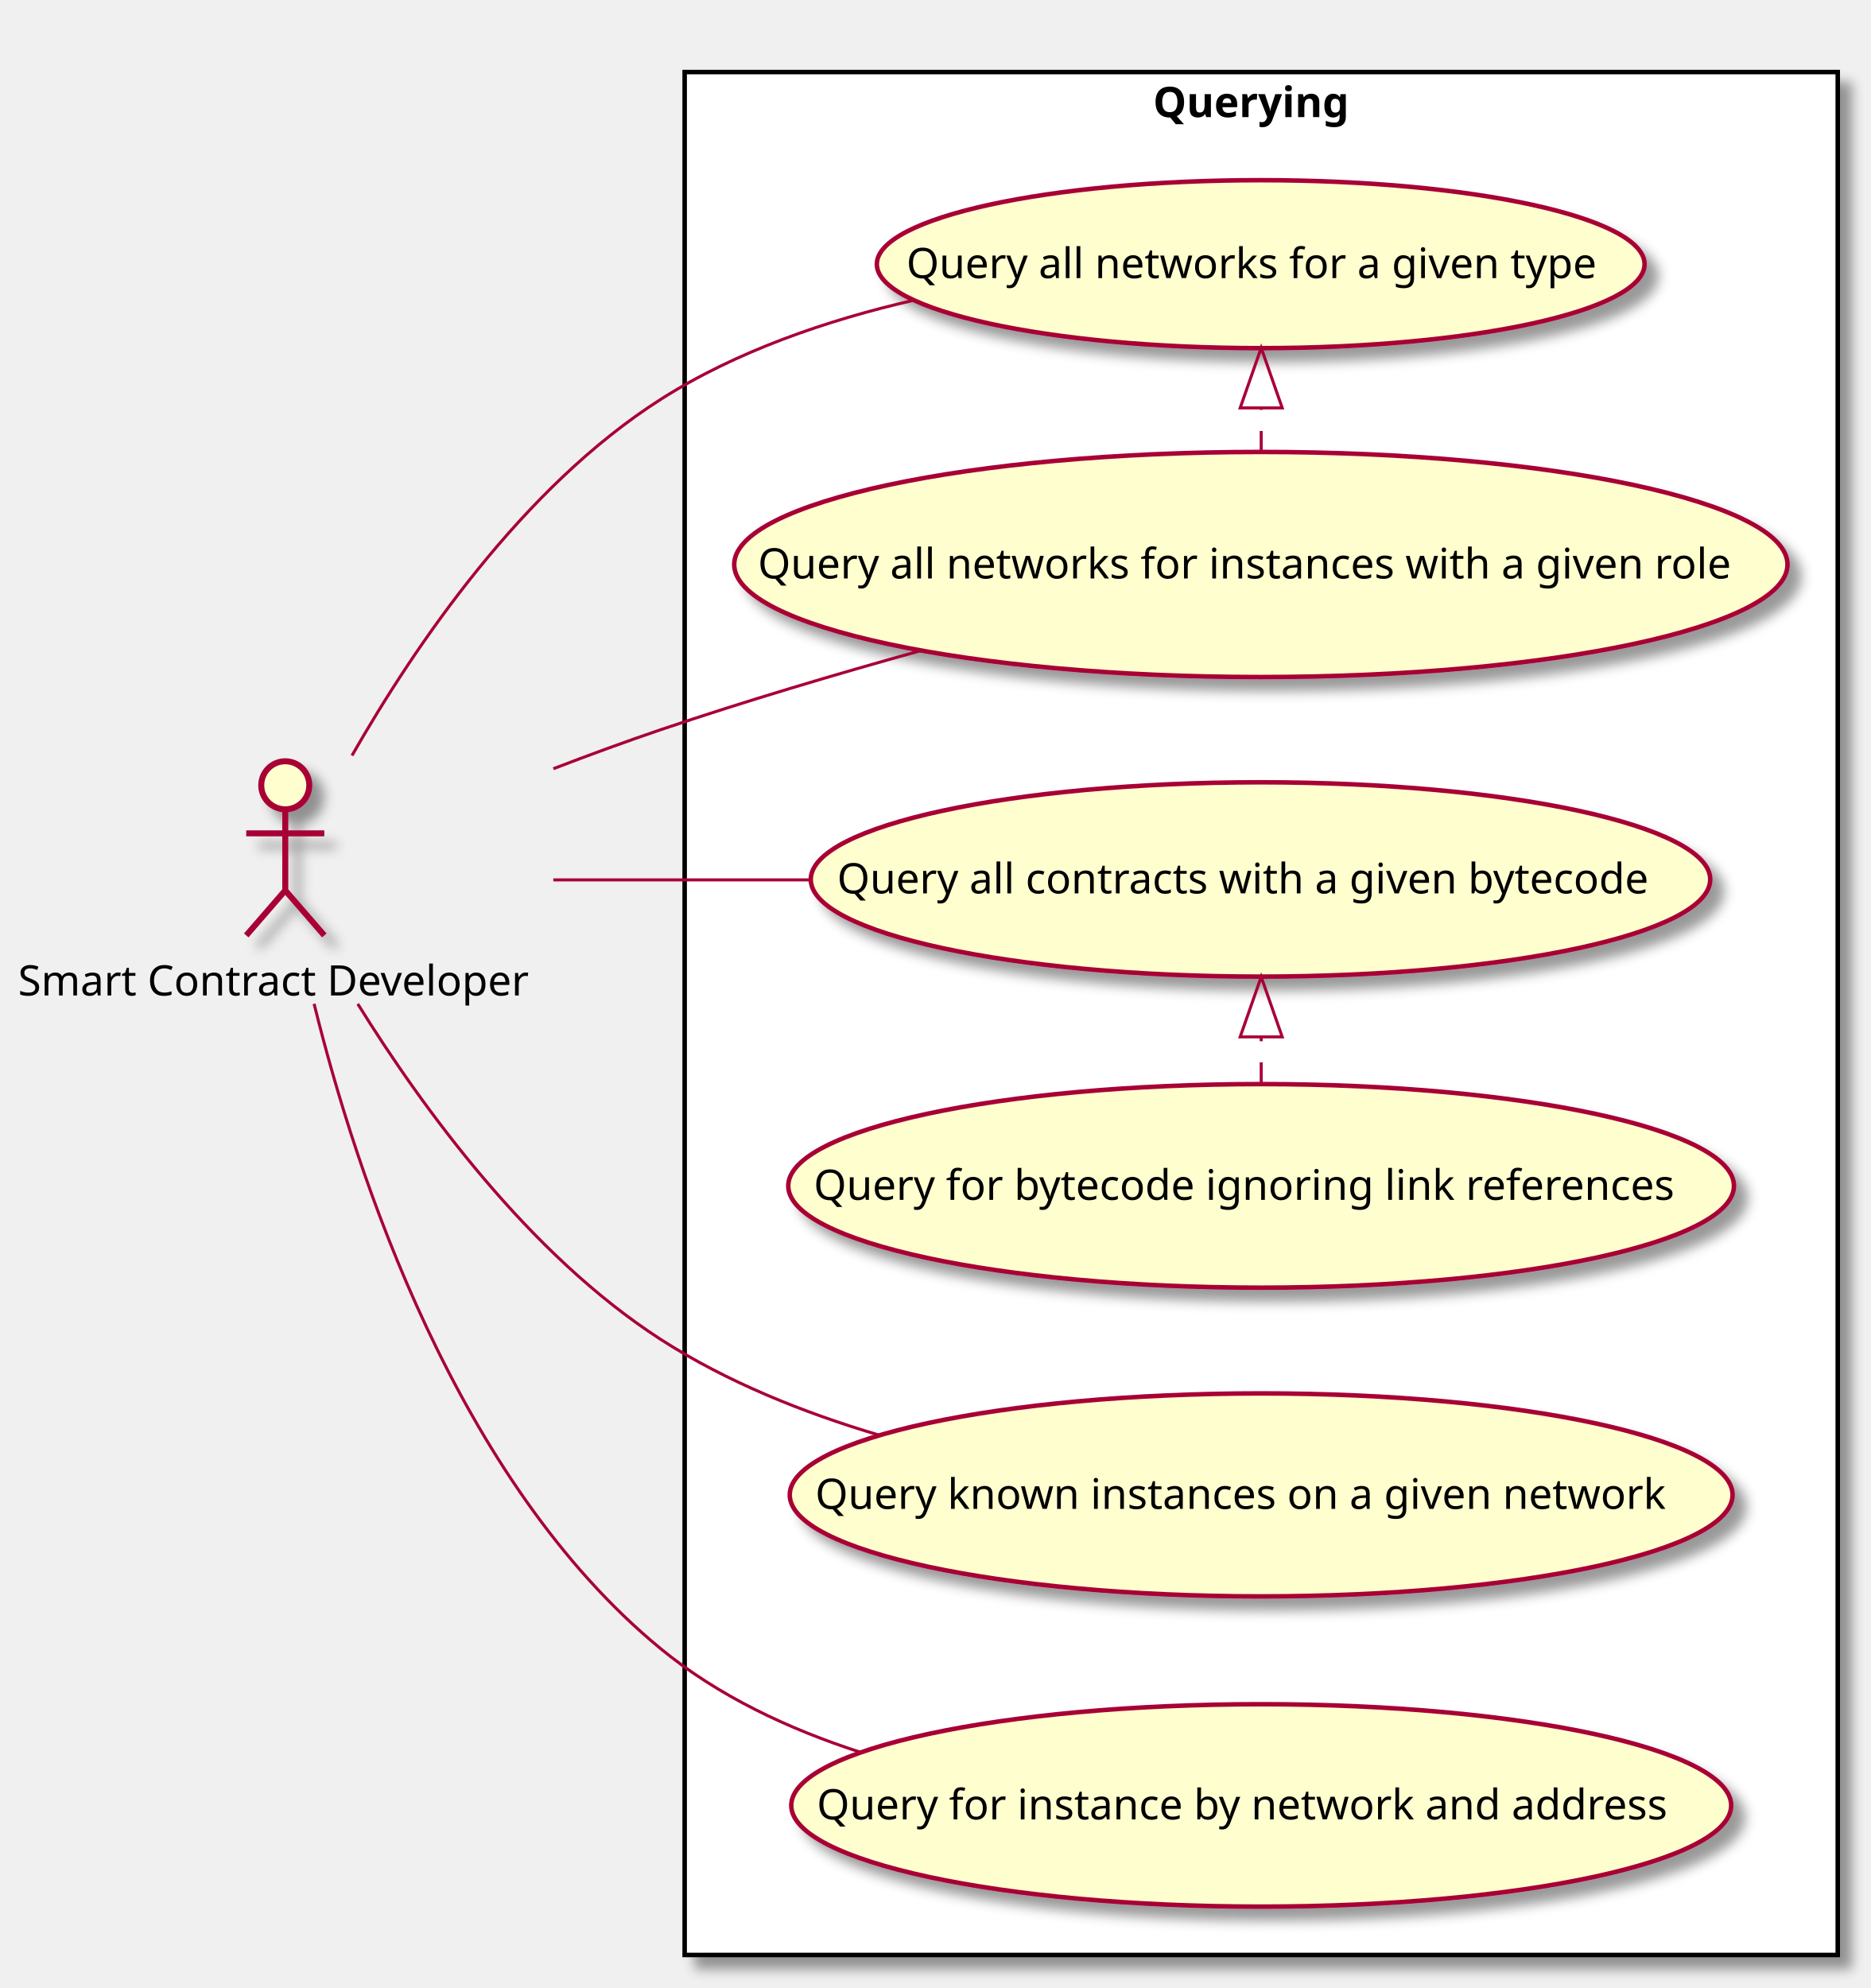
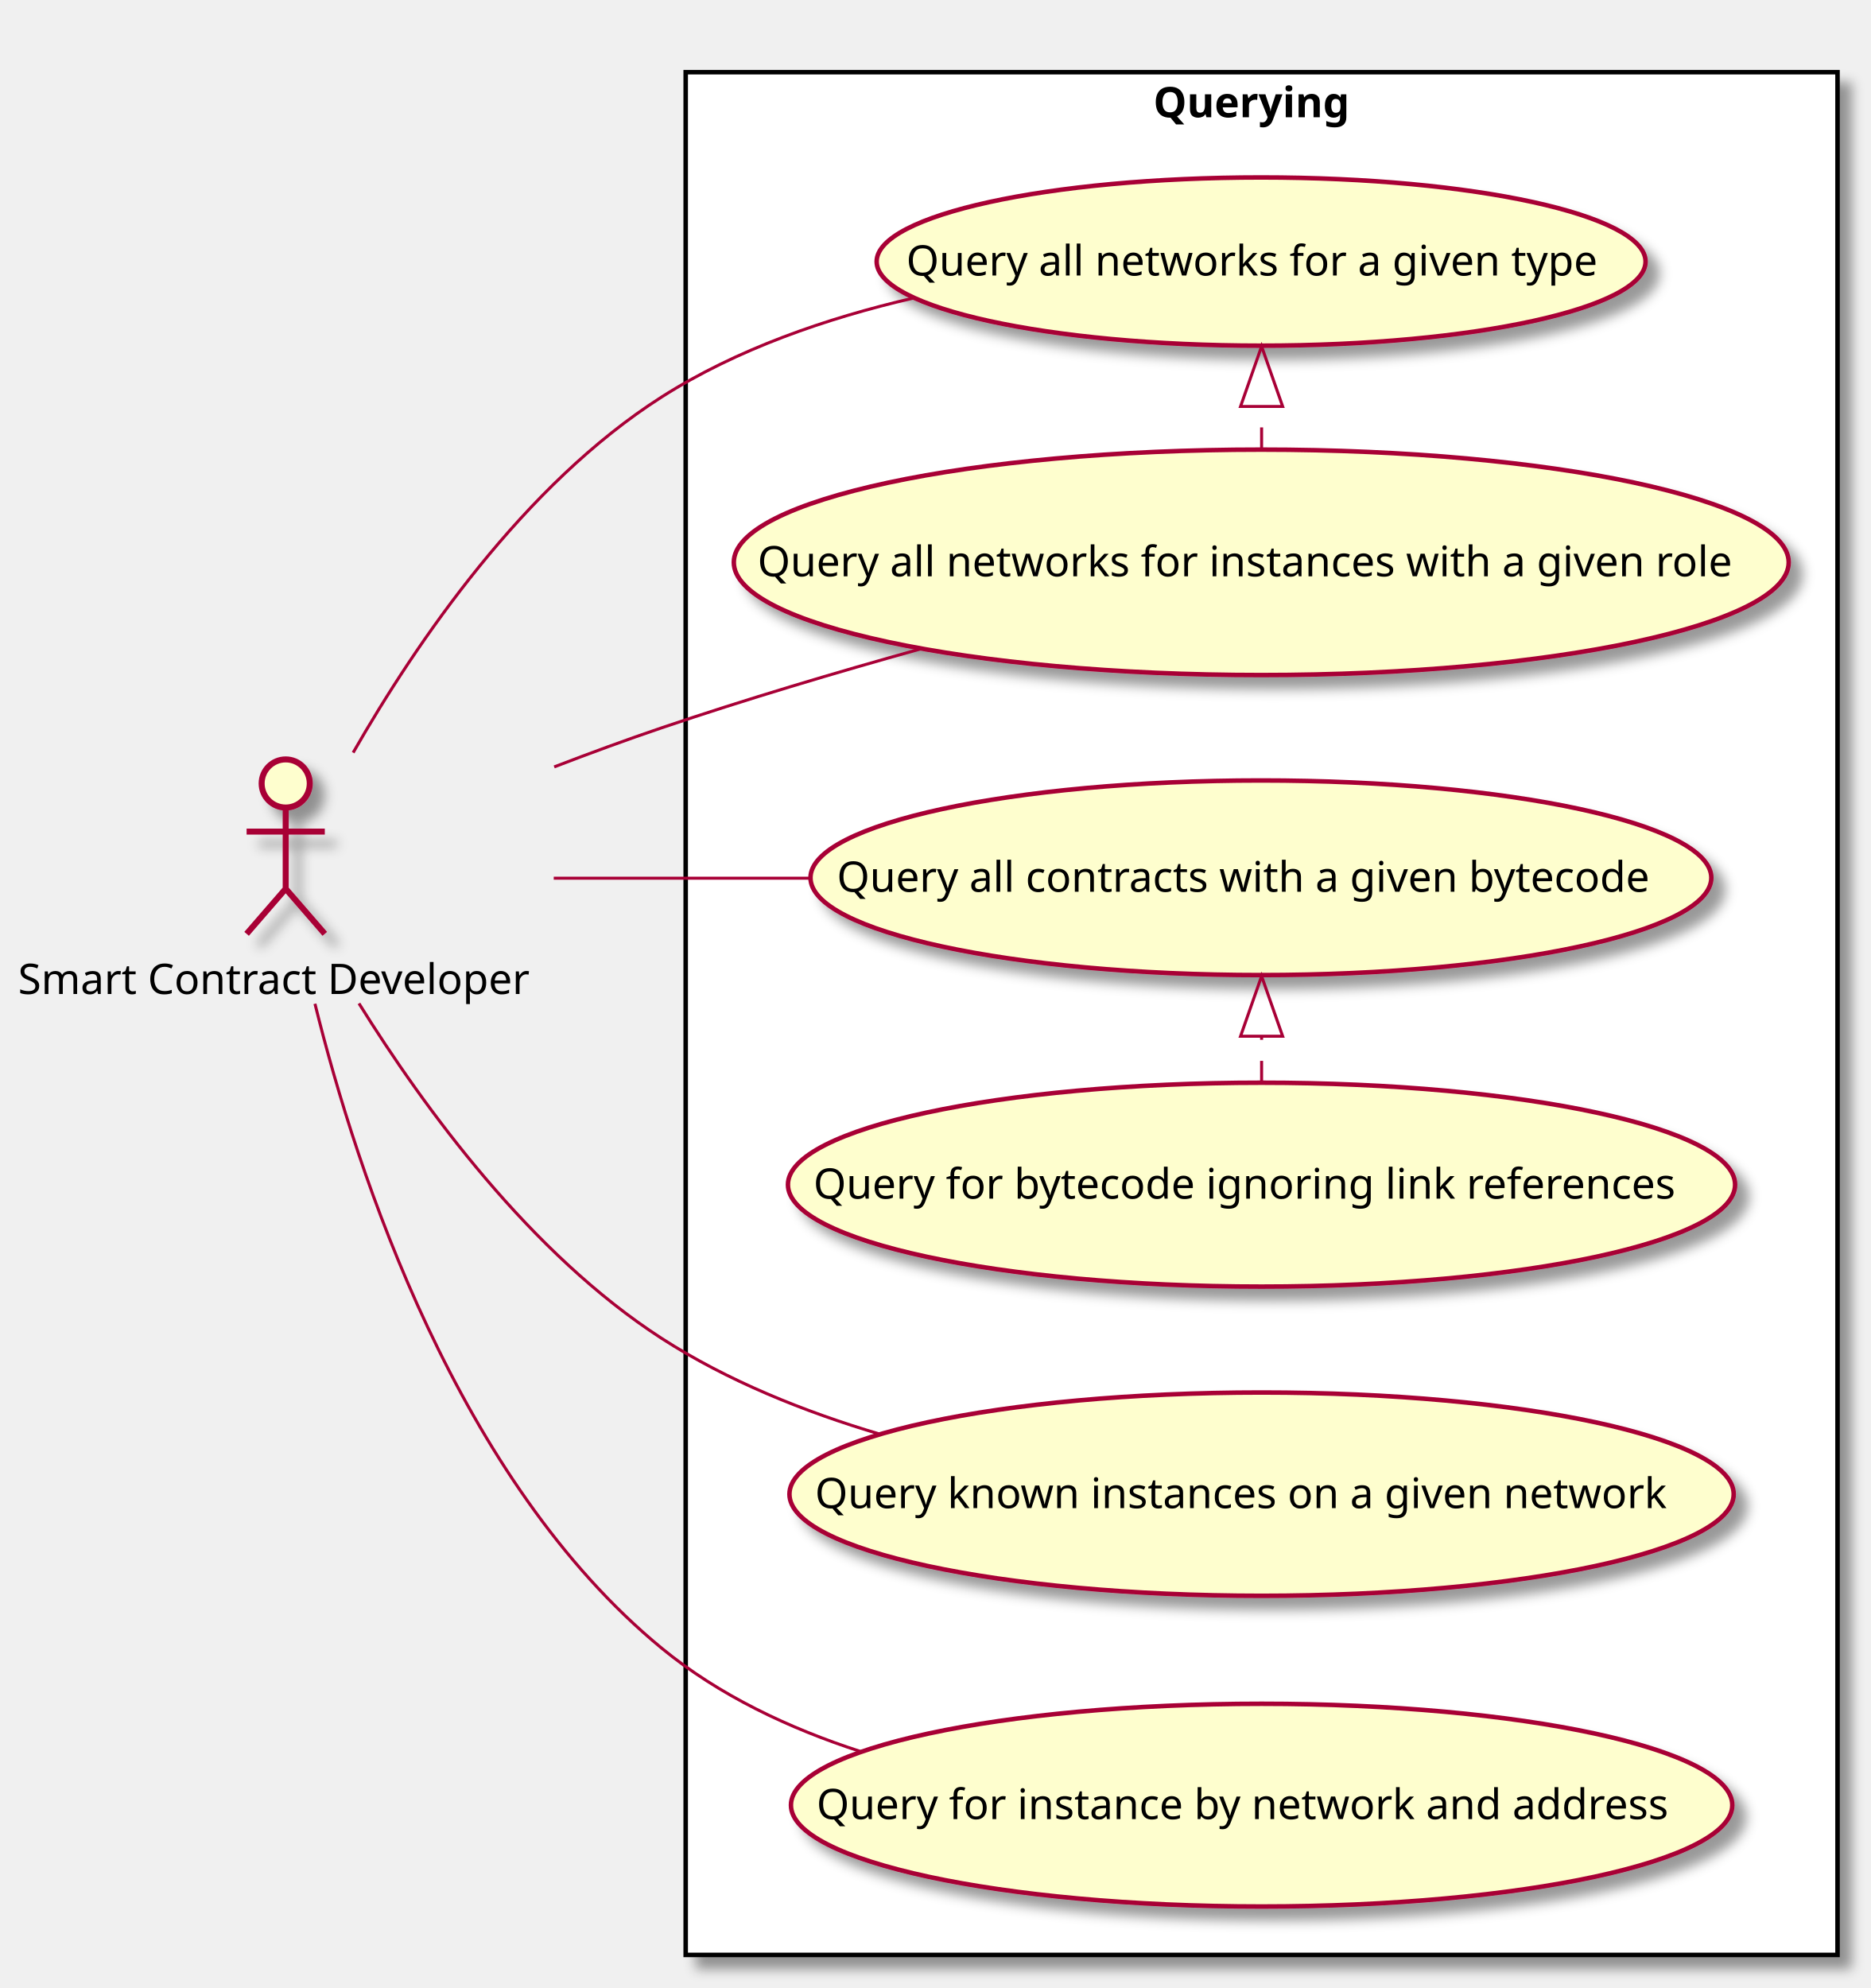
- <svg xmlns="http://www.w3.org/2000/svg" contentScriptType="application/ecmascript" contentStyleType="text/css" height="662px" preserveAspectRatio="none" style="width:623px;height:662px;" version="1.1" viewBox="0 0 623 662" width="623px" zoomAndPan="magnify">
+ <svg xmlns="http://www.w3.org/2000/svg" contentScriptType="application/ecmascript" contentStyleType="text/css" height="661px" preserveAspectRatio="none" style="width:622px;height:661px;" version="1.1" viewBox="0 0 622 661" width="622px" zoomAndPan="magnify">
  <defs>
    <filter height="300%" id="f94ovrim5hkm6" width="300%" x="-1" y="-1">
      <feGaussianBlur result="blurOut" stdDeviation="2.0" />
      <feColorMatrix in="blurOut" result="blurOut2" type="matrix" values="0 0 0 0 0 0 0 0 0 0 0 0 0 0 0 0 0 0 .4 0" />
      <feOffset dx="4.0" dy="4.0" in="blurOut2" result="blurOut3" />
      <feBlend in="SourceGraphic" in2="blurOut3" mode="normal" />
    </filter>
  </defs>
  <g>
-     <rect fill="#FFFFFF" filter="url(#f94ovrim5hkm6)" height="627" style="stroke: #000000; stroke-width: 1.5;" width="384" x="228" y="24" />
-     <text fill="#000000" font-family="sans-serif" font-size="14" font-weight="bold" lengthAdjust="spacingAndGlyphs" textLength="72" x="384" y="38.995">Querying</text>
-     <ellipse cx="419.988" cy="497.798" fill="#FEFECE" filter="url(#f94ovrim5hkm6)" rx="156.988" ry="33.797" style="stroke: #A80036; stroke-width: 1.5;" />
-     <text fill="#000000" font-family="sans-serif" font-size="14" lengthAdjust="spacingAndGlyphs" textLength="297" x="271.488" y="502.446">Query known instances on a given network</text>
-     <ellipse cx="419.836" cy="87.967" fill="#FEFECE" filter="url(#f94ovrim5hkm6)" rx="127.836" ry="27.967" style="stroke: #A80036; stroke-width: 1.5;" />
-     <text fill="#000000" font-family="sans-serif" font-size="14" lengthAdjust="spacingAndGlyphs" textLength="236" x="301.836" y="92.616">Query all networks for a given type</text>
-     <ellipse cx="419.884" cy="187.977" fill="#FEFECE" filter="url(#f94ovrim5hkm6)" rx="175.384" ry="37.477" style="stroke: #A80036; stroke-width: 1.5;" />
-     <text fill="#000000" font-family="sans-serif" font-size="14" lengthAdjust="spacingAndGlyphs" textLength="335" x="252.384" y="192.625">Query all networks for instances with a given role</text>
-     <ellipse cx="420.005" cy="601.201" fill="#FEFECE" filter="url(#f94ovrim5hkm6)" rx="156.506" ry="33.701" style="stroke: #A80036; stroke-width: 1.5;" />
-     <text fill="#000000" font-family="sans-serif" font-size="14" lengthAdjust="spacingAndGlyphs" textLength="296" x="272.005" y="605.85">Query for instance by network and address</text>
-     <ellipse cx="419.768" cy="292.854" fill="#FEFECE" filter="url(#f94ovrim5hkm6)" rx="149.768" ry="32.354" style="stroke: #A80036; stroke-width: 1.5;" />
-     <text fill="#000000" font-family="sans-serif" font-size="14" lengthAdjust="spacingAndGlyphs" textLength="282" x="278.768" y="297.502">Query all contracts with a given bytecode</text>
-     <ellipse cx="419.97" cy="394.894" fill="#FEFECE" filter="url(#f94ovrim5hkm6)" rx="157.47" ry="33.894" style="stroke: #A80036; stroke-width: 1.5;" />
-     <text fill="#000000" font-family="sans-serif" font-size="14" lengthAdjust="spacingAndGlyphs" textLength="298" x="270.97" y="399.542">Query for bytecode ignoring link references</text>
-     <ellipse cx="95" cy="261.5" fill="#FEFECE" filter="url(#f94ovrim5hkm6)" rx="8" ry="8" style="stroke: #A80036; stroke-width: 2.0;" />
-     <path d="M95,269.5 L95,296.5 M82,277.5 L108,277.5 M95,296.5 L82,311.5 M95,296.5 L108,311.5 " fill="none" filter="url(#f94ovrim5hkm6)" style="stroke: #A80036; stroke-width: 2.0;" />
-     <text fill="#000000" font-family="sans-serif" font-size="14" lengthAdjust="spacingAndGlyphs" textLength="178" x="6" y="331.495">Smart Contract Developer</text>
-     <path d="M420,150.5 C420,145.625 420,140.75 420,135.874 " fill="none" id="QueryInstance-QueryType" style="stroke: #A80036; stroke-width: 1.0; stroke-dasharray: 7.0,7.0;" />
-     <polygon fill="none" points="413,135.832,420,115.832,427,135.832,413,135.832" style="stroke: #A80036; stroke-width: 1.0;" />
-     <path d="M420,360.734 C420,355.656 420,350.578 420,345.5 " fill="none" id="QueryBytecodeUnlinked-QueryBytecode" style="stroke: #A80036; stroke-width: 1.0; stroke-dasharray: 7.0,7.0;" />
-     <polygon fill="none" points="413,345.28,420,325.28,427,345.28,413,345.28" style="stroke: #A80036; stroke-width: 1.0;" />
-     <path d="M119.141,334.294 C140.796,369.181 176.321,417.839 220,446 C241.909,460.125 267.504,470.423 292.902,477.927 " fill="none" id="Developer-QueryNetwork" style="stroke: #A80036; stroke-width: 1.0;" />
-     <path d="M117.217,251.598 C138.285,214.738 174.05,162.254 220,133 C245.173,116.973 275.331,106.621 304.465,99.945 " fill="none" id="Developer-QueryType" style="stroke: #A80036; stroke-width: 1.0;" />
-     <path d="M184.275,255.984 C196.205,251.4 208.347,246.945 220,243 C247.924,233.545 278.447,224.489 307.016,216.55 " fill="none" id="Developer-QueryInstance" style="stroke: #A80036; stroke-width: 1.0;" />
-     <path d="M104.602,334.276 C118.659,391.234 152.074,493.205 220,549 C239.177,564.752 262.609,575.784 286.572,583.498 " fill="none" id="Developer-QueryAddress" style="stroke: #A80036; stroke-width: 1.0;" />
-     <path d="M184.261,293 C210.785,293 240.652,293 269.968,293 " fill="none" id="Developer-QueryBytecode" style="stroke: #A80036; stroke-width: 1.0;" />
+     <rect fill="#FFFFFF" filter="url(#f94ovrim5hkm6)" height="626" style="stroke: #000000; stroke-width: 1.5;" width="383" x="228" y="24" />
+     <text fill="#000000" font-family="sans-serif" font-size="14" font-weight="bold" lengthAdjust="spacingAndGlyphs" textLength="72" x="383.5" y="38.995">Querying</text>
+     <ellipse cx="419.488" cy="496.798" fill="#FEFECE" filter="url(#f94ovrim5hkm6)" rx="156.988" ry="33.797" style="stroke: #A80036; stroke-width: 1.5;" />
+     <text fill="#000000" font-family="sans-serif" font-size="14" lengthAdjust="spacingAndGlyphs" textLength="297" x="270.988" y="501.446">Query known instances on a given network</text>
+     <ellipse cx="419.336" cy="86.967" fill="#FEFECE" filter="url(#f94ovrim5hkm6)" rx="127.836" ry="27.967" style="stroke: #A80036; stroke-width: 1.5;" />
+     <text fill="#000000" font-family="sans-serif" font-size="14" lengthAdjust="spacingAndGlyphs" textLength="236" x="301.336" y="91.616">Query all networks for a given type</text>
+     <ellipse cx="419.384" cy="186.977" fill="#FEFECE" filter="url(#f94ovrim5hkm6)" rx="175.384" ry="37.477" style="stroke: #A80036; stroke-width: 1.5;" />
+     <text fill="#000000" font-family="sans-serif" font-size="14" lengthAdjust="spacingAndGlyphs" textLength="335" x="251.884" y="191.625">Query all networks for instances with a given role</text>
+     <ellipse cx="419.505" cy="600.201" fill="#FEFECE" filter="url(#f94ovrim5hkm6)" rx="156.506" ry="33.701" style="stroke: #A80036; stroke-width: 1.5;" />
+     <text fill="#000000" font-family="sans-serif" font-size="14" lengthAdjust="spacingAndGlyphs" textLength="296" x="271.505" y="604.85">Query for instance by network and address</text>
+     <ellipse cx="419.268" cy="291.854" fill="#FEFECE" filter="url(#f94ovrim5hkm6)" rx="149.768" ry="32.354" style="stroke: #A80036; stroke-width: 1.5;" />
+     <text fill="#000000" font-family="sans-serif" font-size="14" lengthAdjust="spacingAndGlyphs" textLength="282" x="278.268" y="296.502">Query all contracts with a given bytecode</text>
+     <ellipse cx="419.47" cy="393.894" fill="#FEFECE" filter="url(#f94ovrim5hkm6)" rx="157.47" ry="33.894" style="stroke: #A80036; stroke-width: 1.5;" />
+     <text fill="#000000" font-family="sans-serif" font-size="14" lengthAdjust="spacingAndGlyphs" textLength="298" x="270.47" y="398.542">Query for bytecode ignoring link references</text>
+     <ellipse cx="95" cy="260.5" fill="#FEFECE" filter="url(#f94ovrim5hkm6)" rx="8" ry="8" style="stroke: #A80036; stroke-width: 2.0;" />
+     <path d="M95,268.5 L95,295.5 M82,276.5 L108,276.5 M95,295.5 L82,310.5 M95,295.5 L108,310.5 " fill="none" filter="url(#f94ovrim5hkm6)" style="stroke: #A80036; stroke-width: 2.0;" />
+     <text fill="#000000" font-family="sans-serif" font-size="14" lengthAdjust="spacingAndGlyphs" textLength="178" x="6" y="330.495">Smart Contract Developer</text>
+     <path d="M419.5,149.109 C419.5,144.51 419.5,139.91 419.5,135.311 " fill="none" id="QueryInstance-QueryType" style="stroke: #A80036; stroke-width: 1.0; stroke-dasharray: 7.0,7.0;" />
+     <polygon fill="none" points="412.5,135.143,419.5,115.143,426.5,135.143,412.5,135.143" style="stroke: #A80036; stroke-width: 1.0;" />
+     <path d="M419.5,359.734 C419.5,354.694 419.5,349.654 419.5,344.614 " fill="none" id="QueryBytecodeUnlinked-QueryBytecode" style="stroke: #A80036; stroke-width: 1.0; stroke-dasharray: 7.0,7.0;" />
+     <polygon fill="none" points="412.5,344.544,419.5,324.544,426.5,344.544,412.5,344.544" style="stroke: #A80036; stroke-width: 1.0;" />
+     <path d="M119.359,333.632 C141.037,368.49 176.473,416.919 220,445 C241.853,459.098 267.384,469.385 292.718,476.886 " fill="none" id="Developer-QueryNetwork" style="stroke: #A80036; stroke-width: 1.0;" />
+     <path d="M117.425,250.246 C138.522,213.41 174.206,161.172 220,132 C244.96,116.1 274.833,105.787 303.734,99.107 " fill="none" id="Developer-QueryType" style="stroke: #A80036; stroke-width: 1.0;" />
+     <path d="M184.277,254.992 C196.207,250.406 208.349,245.949 220,242 C247.687,232.616 277.933,223.616 306.281,215.713 " fill="none" id="Developer-QueryInstance" style="stroke: #A80036; stroke-width: 1.0;" />
+     <path d="M104.726,333.751 C118.857,390.794 152.282,492.341 220,548 C239.059,563.665 262.331,574.66 286.144,582.365 " fill="none" id="Developer-QueryAddress" style="stroke: #A80036; stroke-width: 1.0;" />
+     <path d="M184.125,292 C210.514,292 240.218,292 269.39,292 " fill="none" id="Developer-QueryBytecode" style="stroke: #A80036; stroke-width: 1.0;" />
  </g>
</svg>
